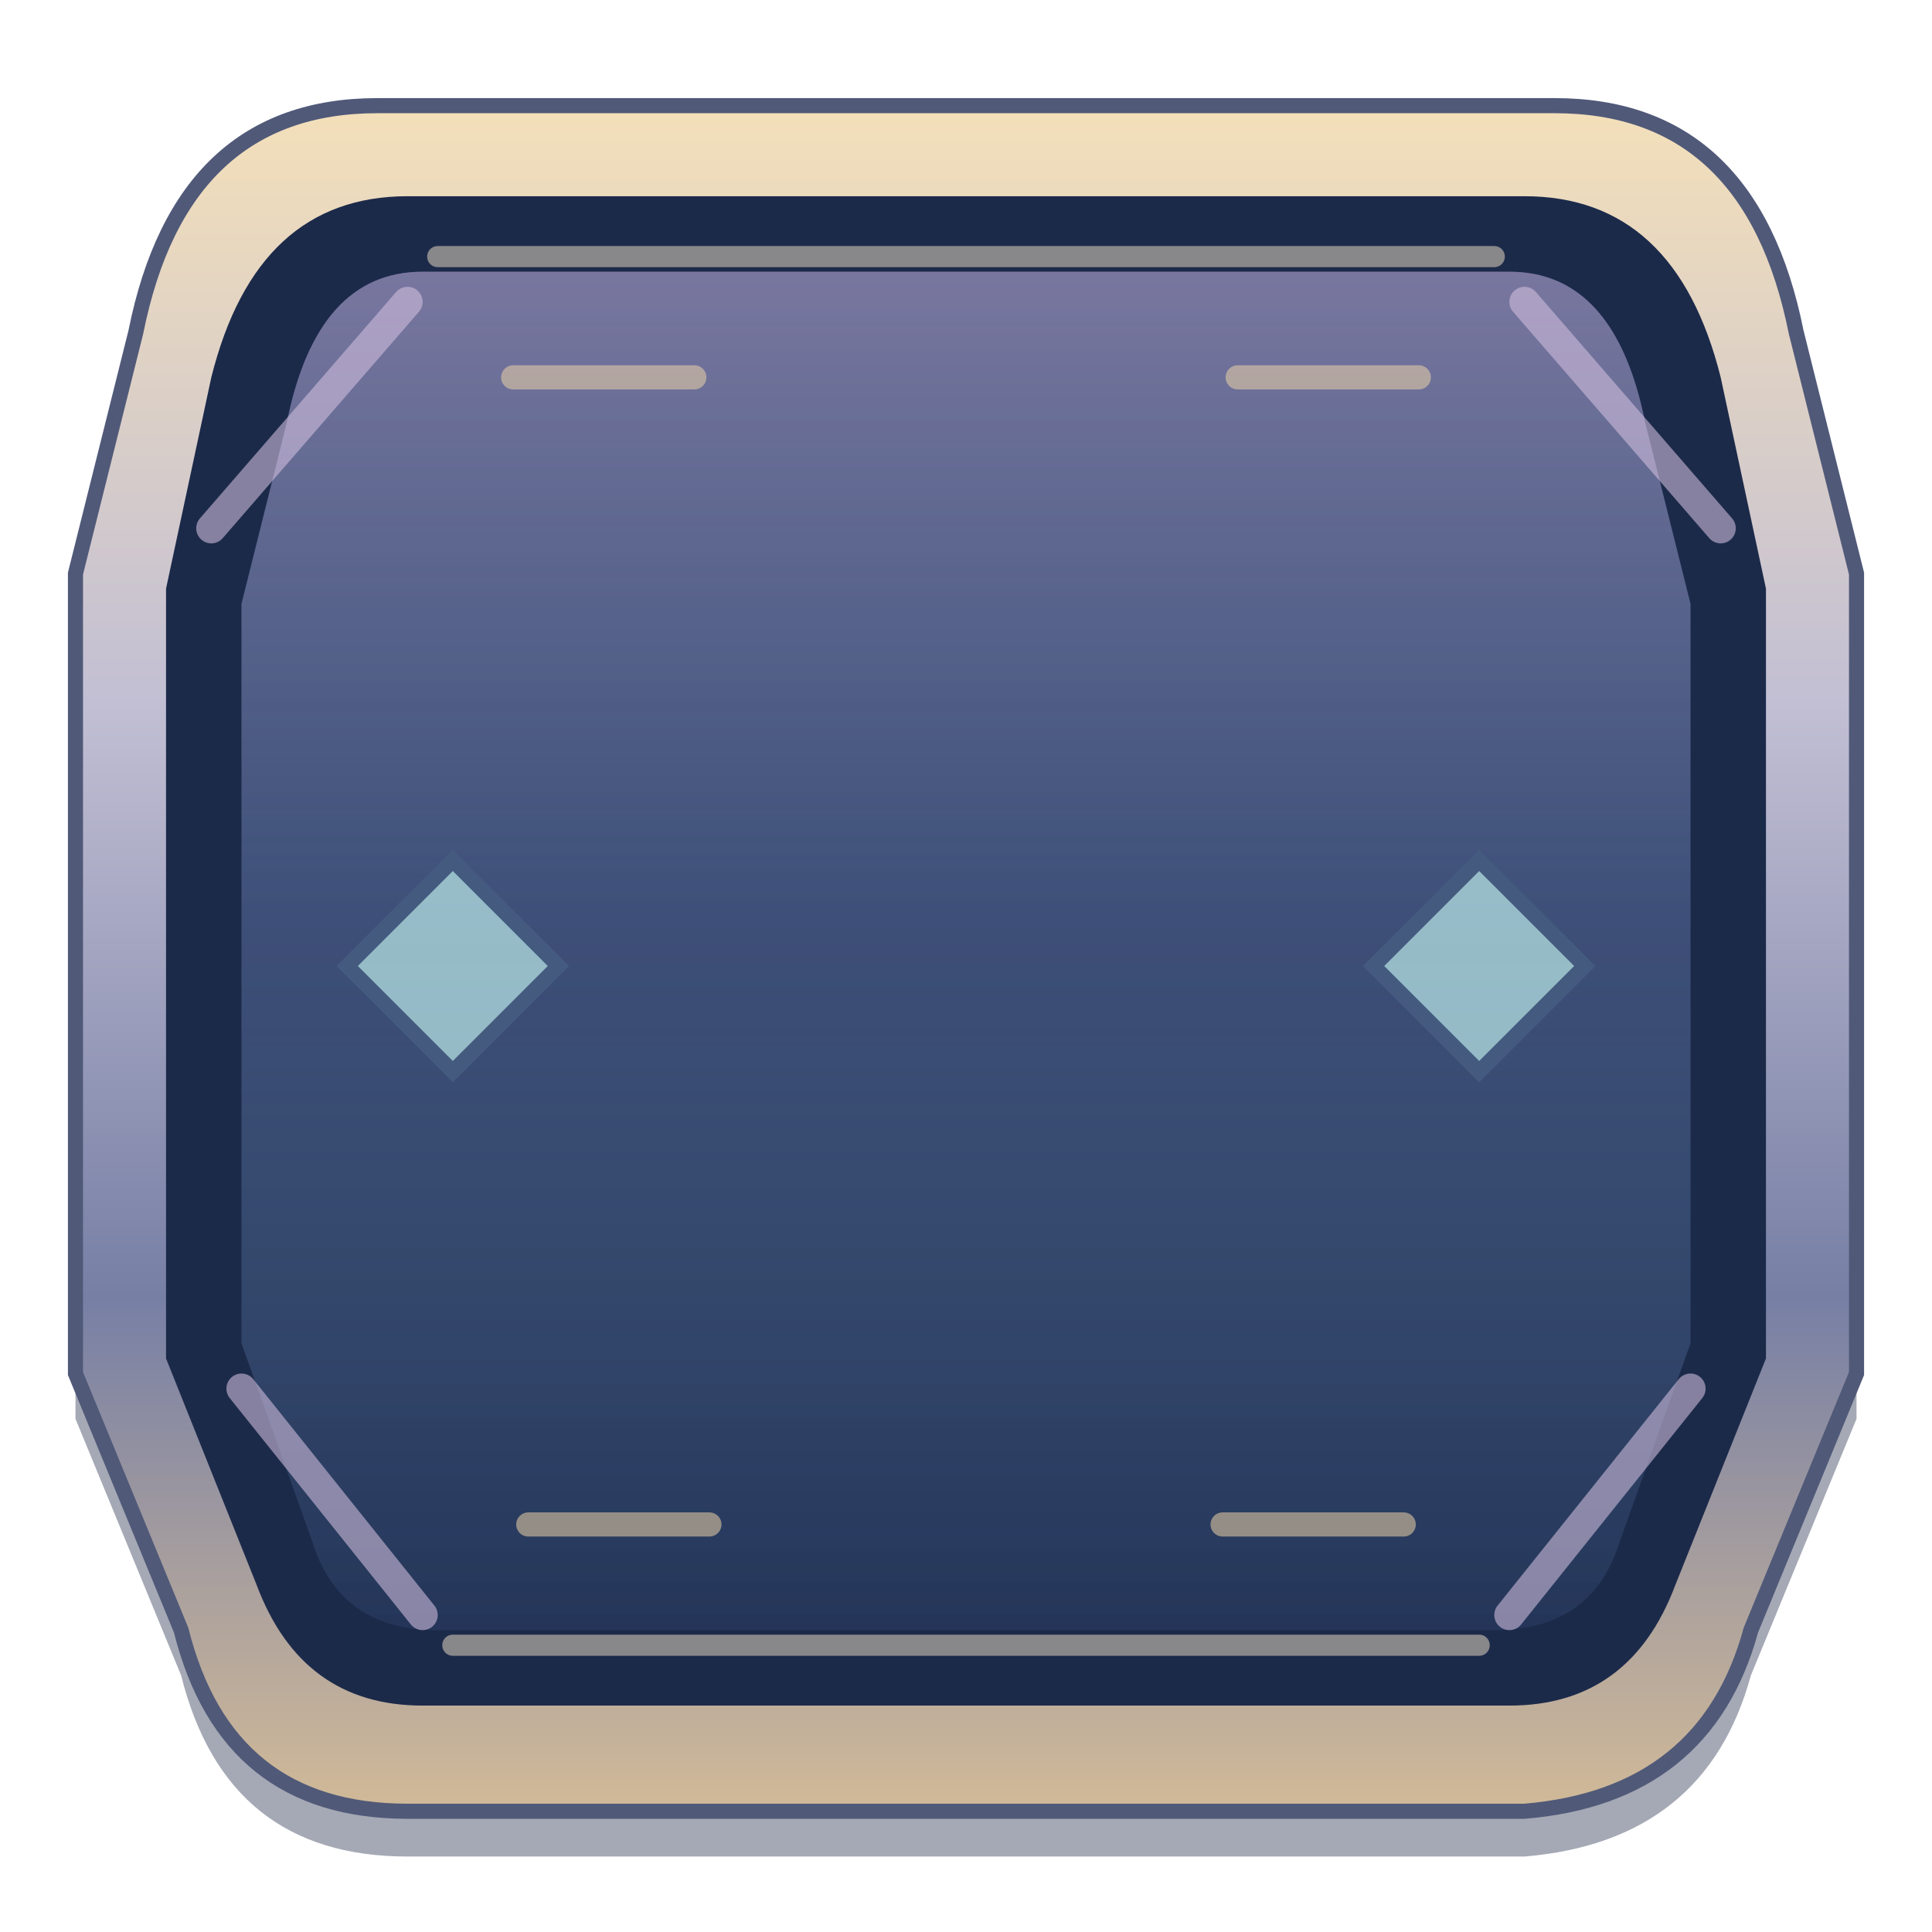
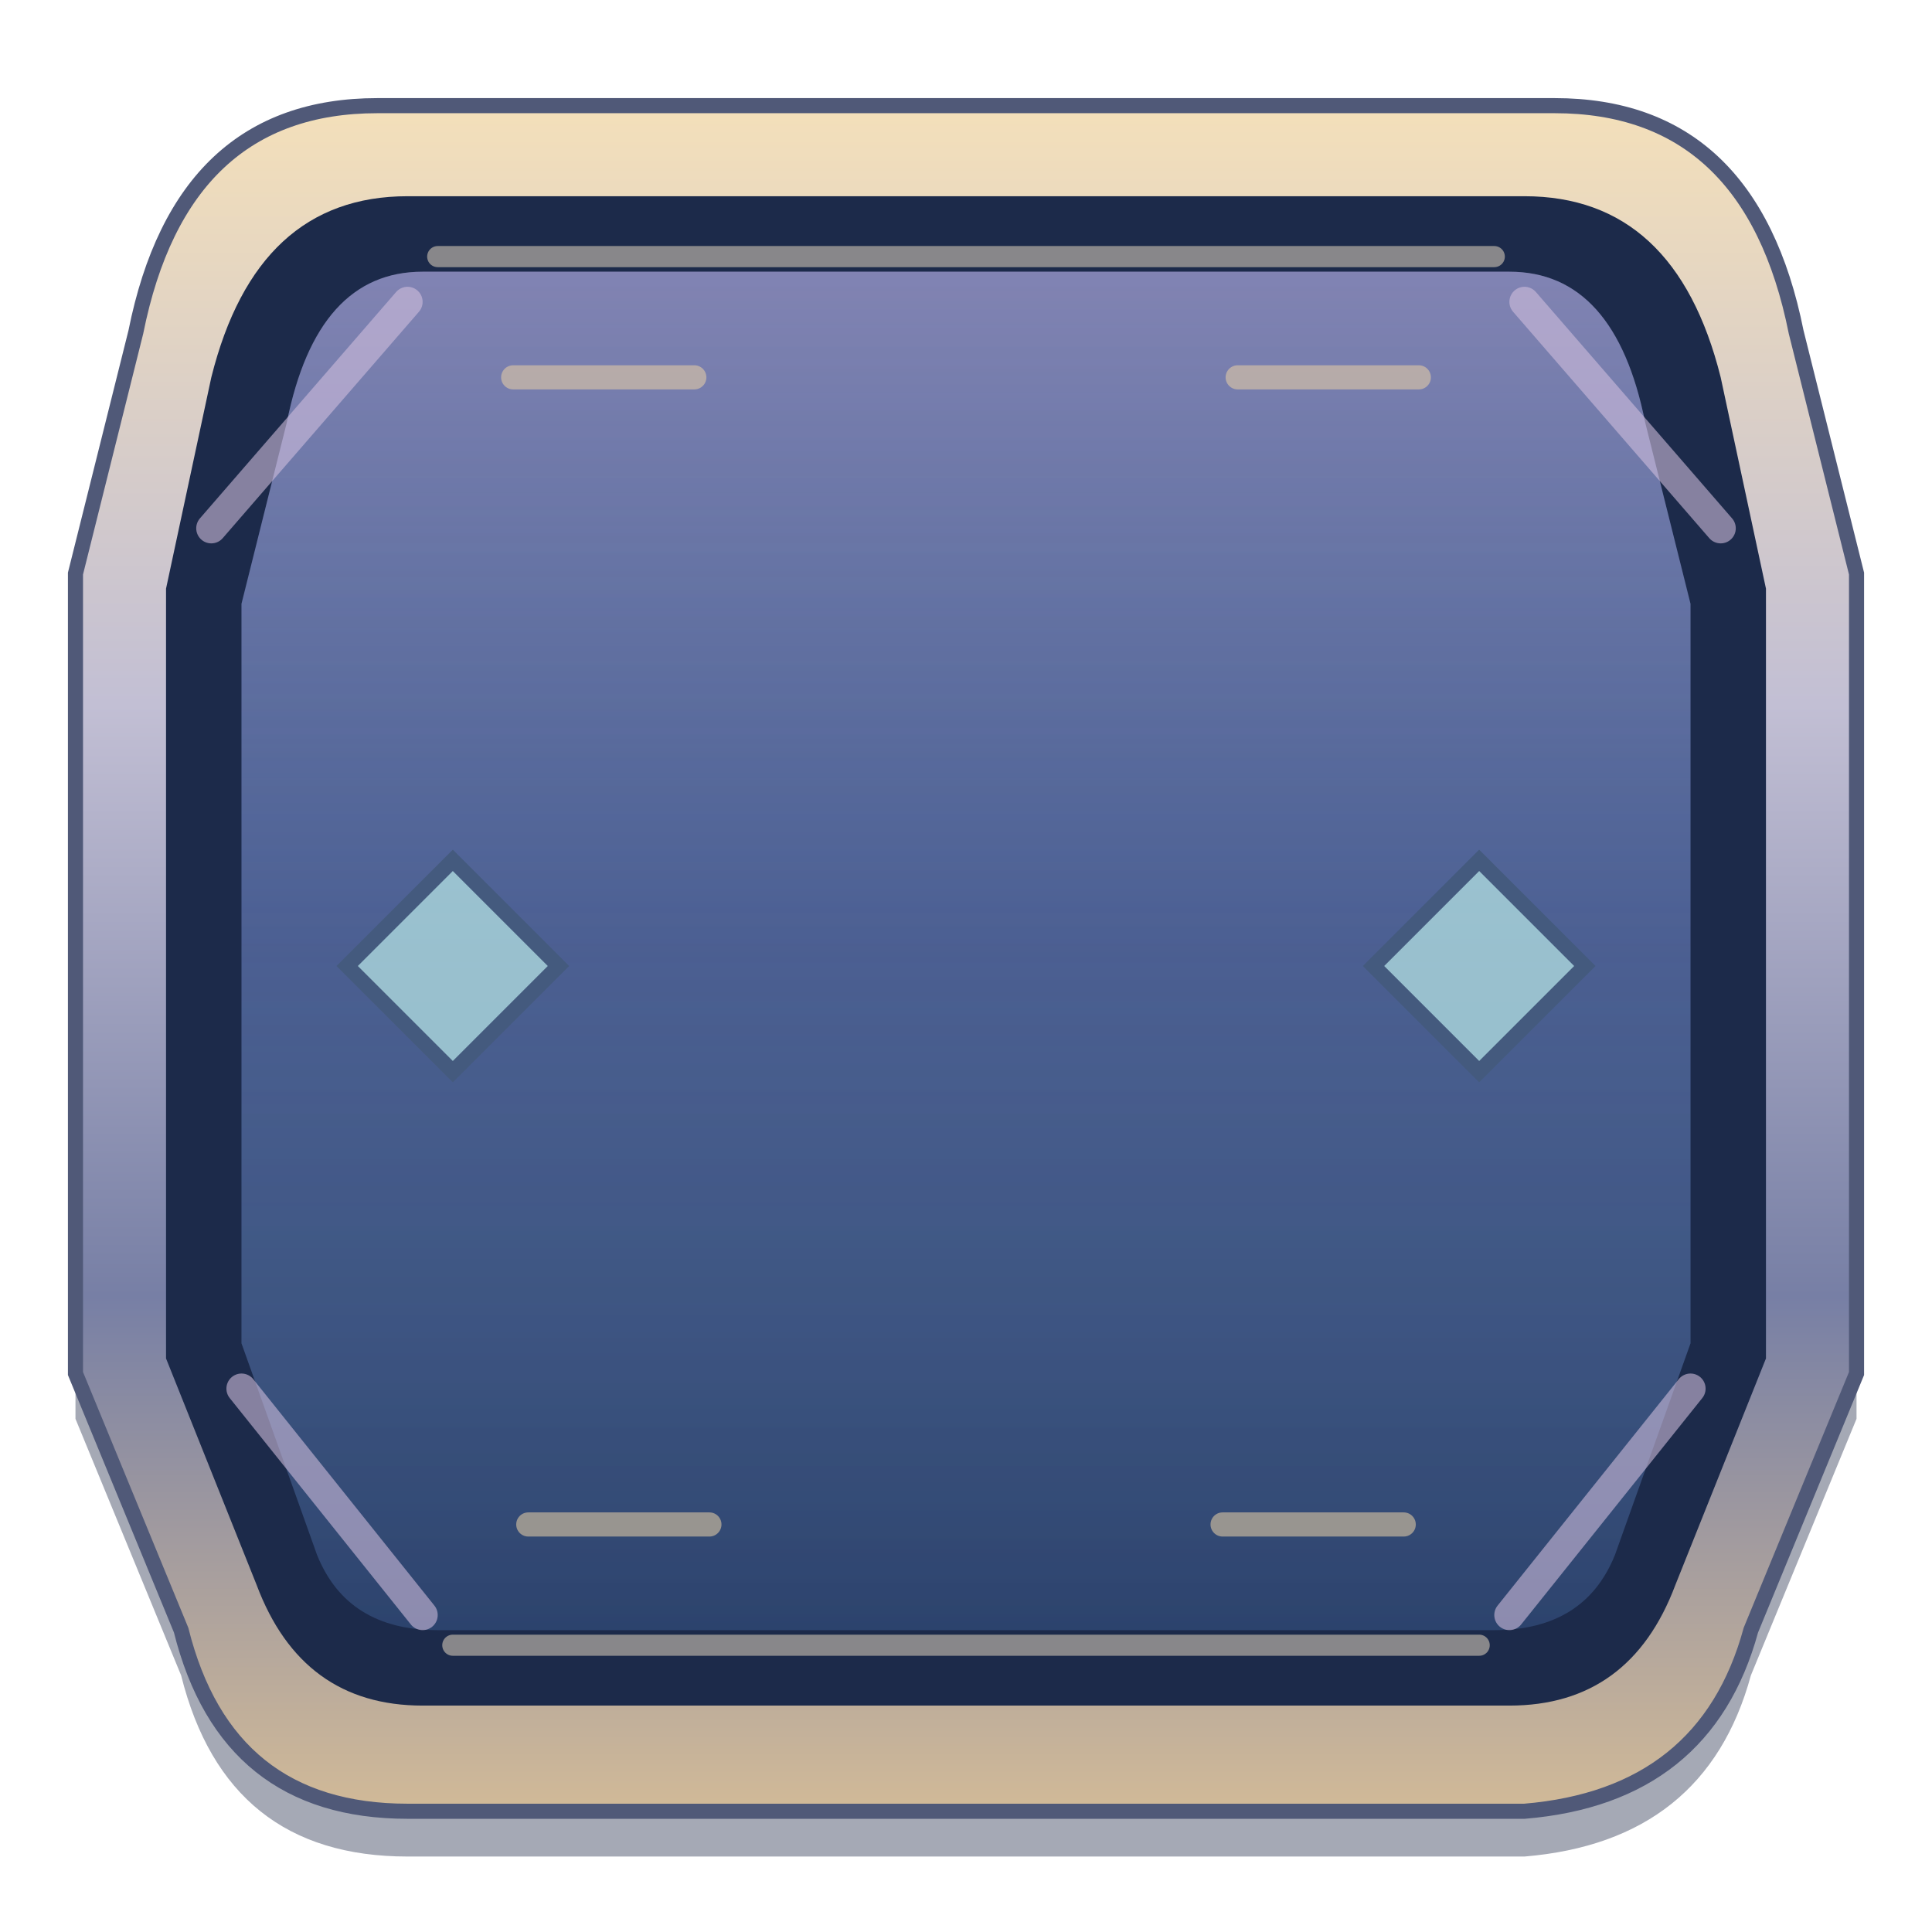
<svg xmlns="http://www.w3.org/2000/svg" width="128" height="128" viewBox="0 0 128 128">
  <defs>
    <linearGradient id="bord" x1="0" y1="0" x2="0" y2="1">
      <stop stop-color="#f3dfba" />
      <stop offset=".35" stop-color="#c2bfd4" />
      <stop offset=".7" stop-color="#777fa5" />
      <stop offset="1" stop-color="#d0b998" />
    </linearGradient>
    <linearGradient id="email" x1="0" y1="0" x2="0" y2="1">
-       <stop stop-color="#5b5b88" />
-       <stop offset=".45" stop-color="#3b4974" />
-       <stop offset="1" stop-color="#26375a" />
+       <stop stop-color="#666ba0" />
+       <stop offset=".45" stop-color="#4b5b91" />
+       <stop offset="1" stop-color="#304772" />
    </linearGradient>
    <linearGradient id="lumiere" x1="0" y1="0" x2="0" y2="1">
      <stop stop-color="#f1e5ff" stop-opacity=".2" />
      <stop offset=".5" stop-color="#8be5e5" stop-opacity=".04" />
      <stop offset="1" stop-color="#182a50" stop-opacity=".16" />
    </linearGradient>
  </defs>
  <path d="M25 8H103Q116 8 119 22L123 38V91L116 108Q113 119 101 120H27Q15 120 12 108L5 91V38L9 22Q12 8 25 8Z" fill="#121c3d" opacity=".38" transform="translate(0 3)" />
  <path d="M25 7H103Q116 7 119 22L123 38V91L116 108Q113 119 101 120H27Q15 120 12 108L5 91V38L9 22Q12 7 25 7Z" fill="url(#bord)" stroke="#505978" stroke-width="1" />
  <path d="M27 13H101Q111 13 114 25L117 39V90L111 105Q108 113 100 113H28Q20 113 17 105L11 90V39L14 25Q17 13 27 13Z" fill="#1c2a4a" />
  <path d="M28 18H100Q107 18 109 28L112 40V89L107 103Q105 108 99 108H29Q23 108 21 103L16 89V40L19 28Q21 18 28 18Z" fill="url(#email)" />
  <path d="M28 18H100Q107 18 109 28L112 40V89L107 103Q105 108 99 108H29Q23 108 21 103L16 89V40L19 28Q21 18 28 18Z" fill="url(#lumiere)" />
  <path d="M29 17H99M30 109H98" fill="none" stroke="#f5e5cb" stroke-opacity=".5" stroke-width="1.4" stroke-linecap="round" />
  <path d="M14 35 27 20M114 35 101 20M16 92 28 107M112 92 100 107" fill="none" stroke="#d2c0df" stroke-opacity=".58" stroke-width="2" stroke-linecap="round" />
  <path d="M23 64 30 57 37 64 30 71ZM105 64 98 57 91 64 98 71Z" fill="#b7e7e7" fill-opacity=".72" stroke="#445a7e" stroke-width="1" />
  <path d="M34 25H46M82 25H94M35 101H47M81 101H93" fill="none" stroke="#e9d0a7" stroke-opacity=".56" stroke-width="1.6" stroke-linecap="round" />
</svg>
